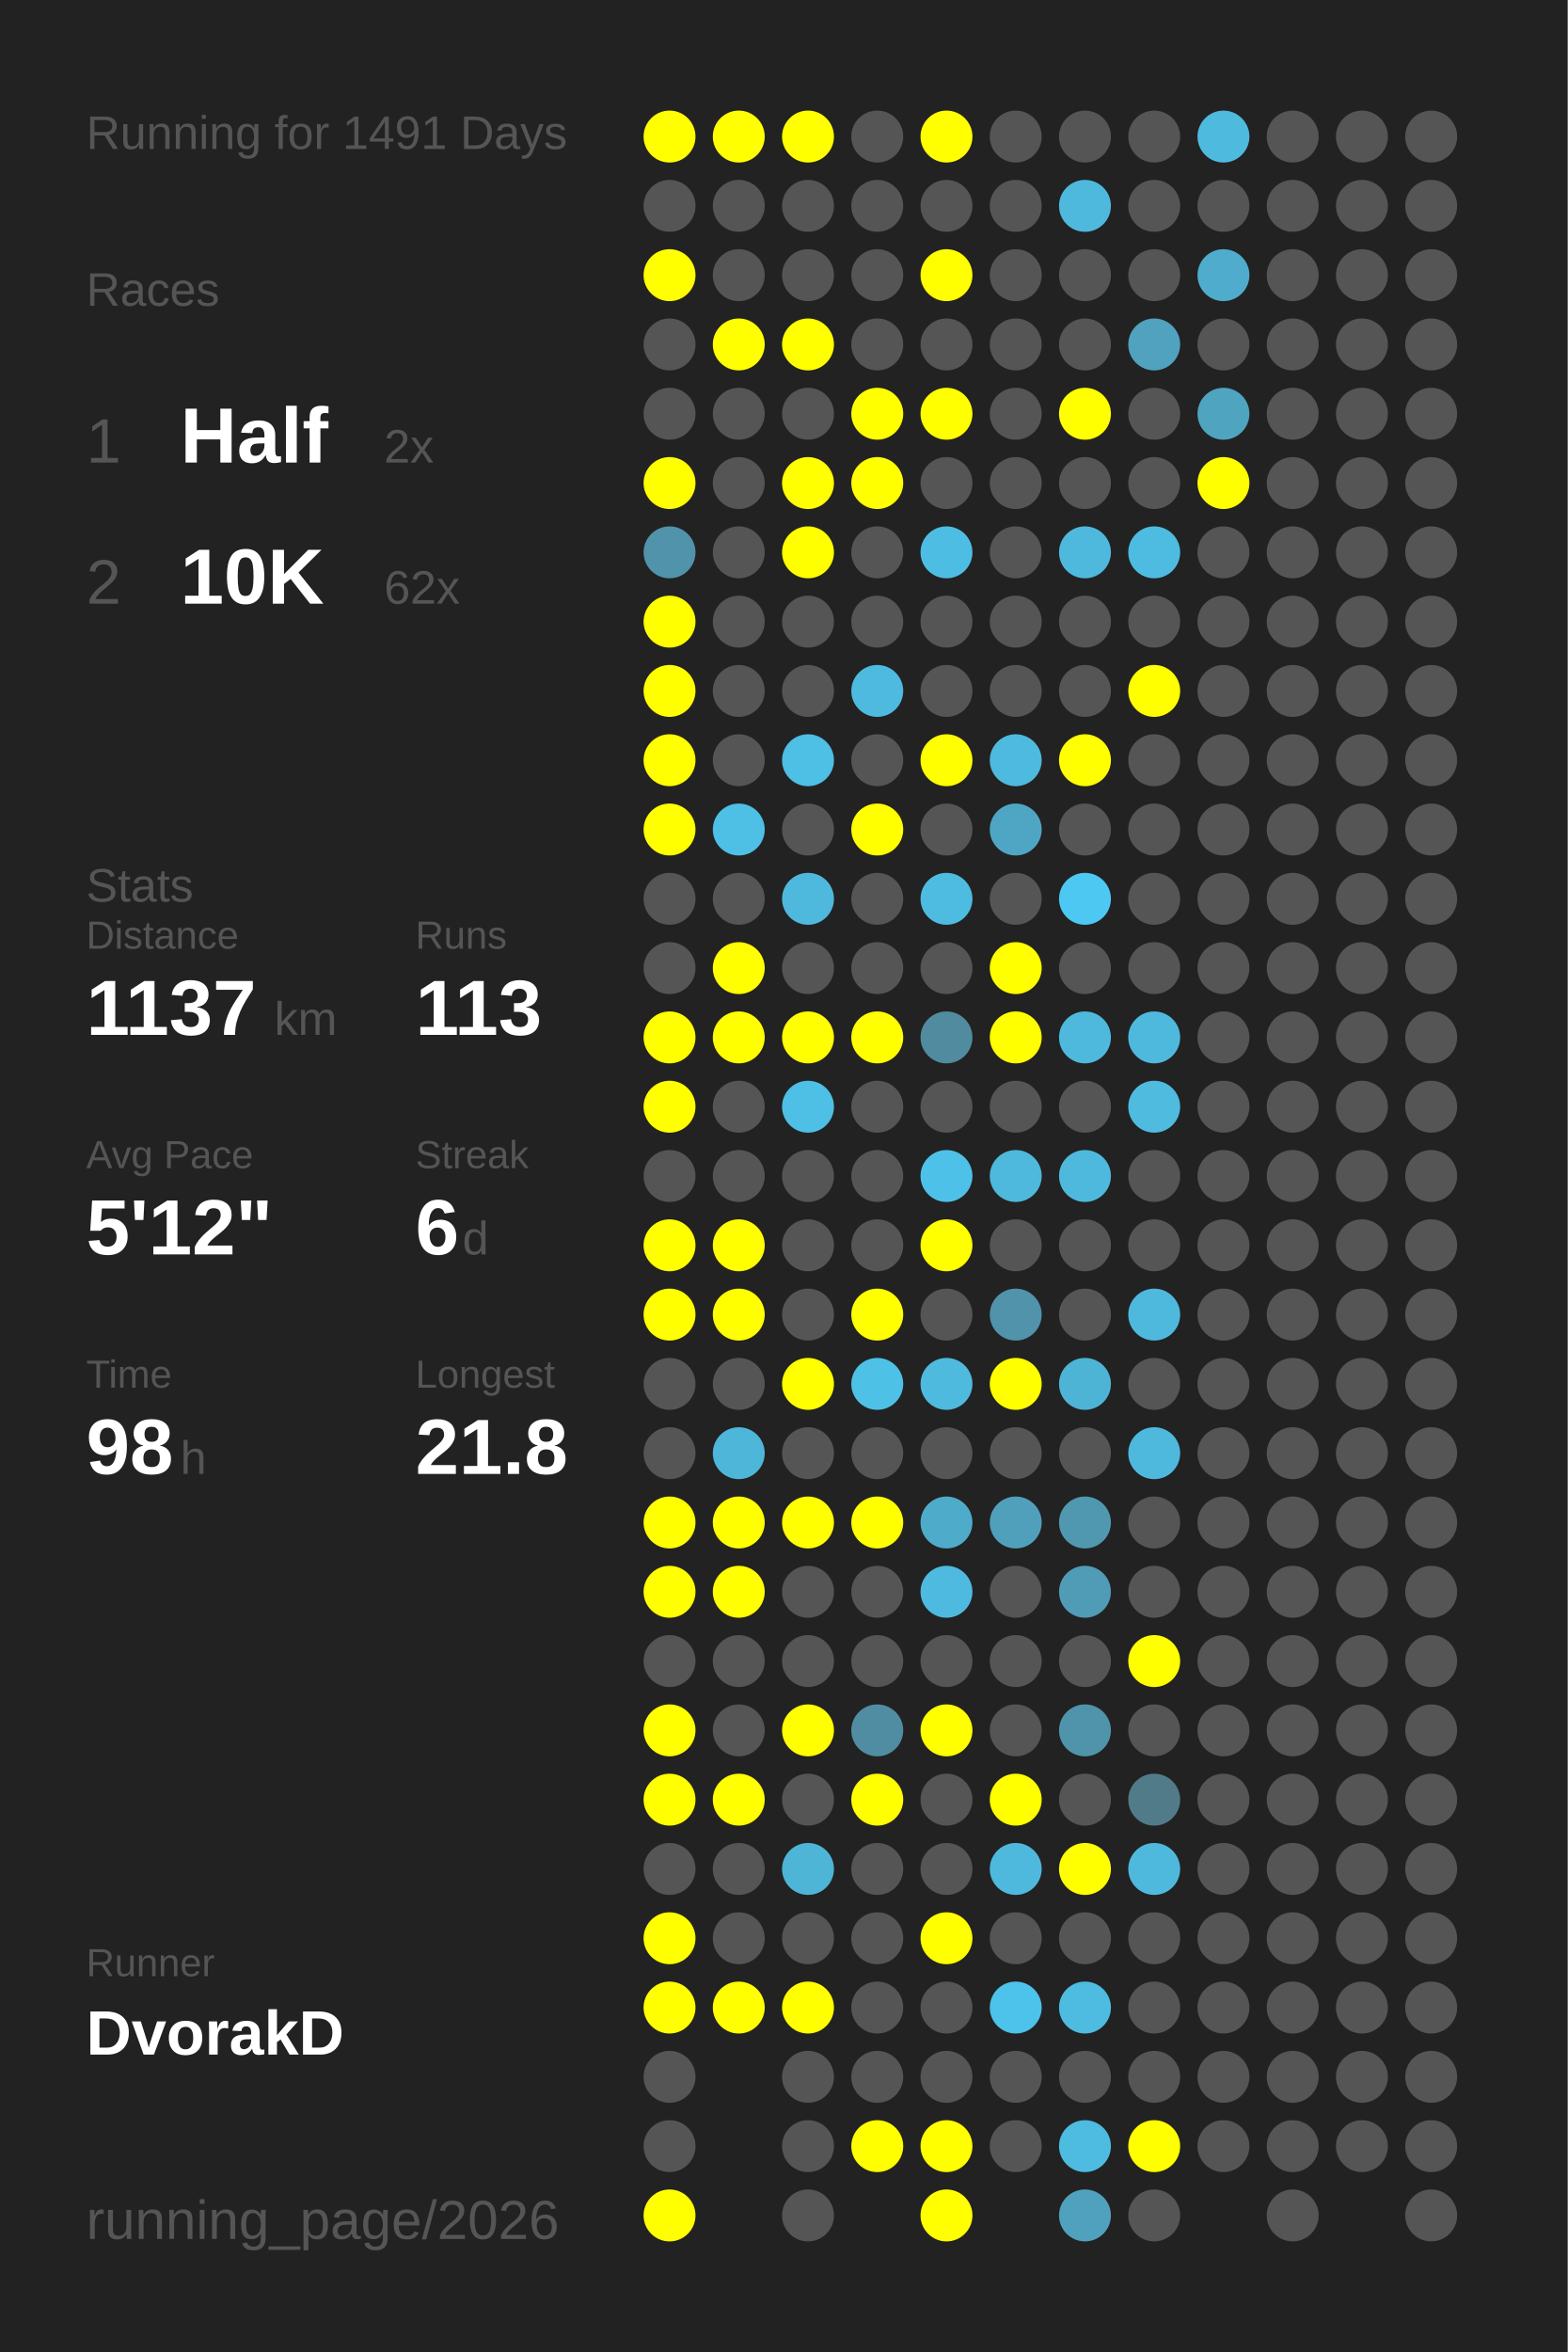
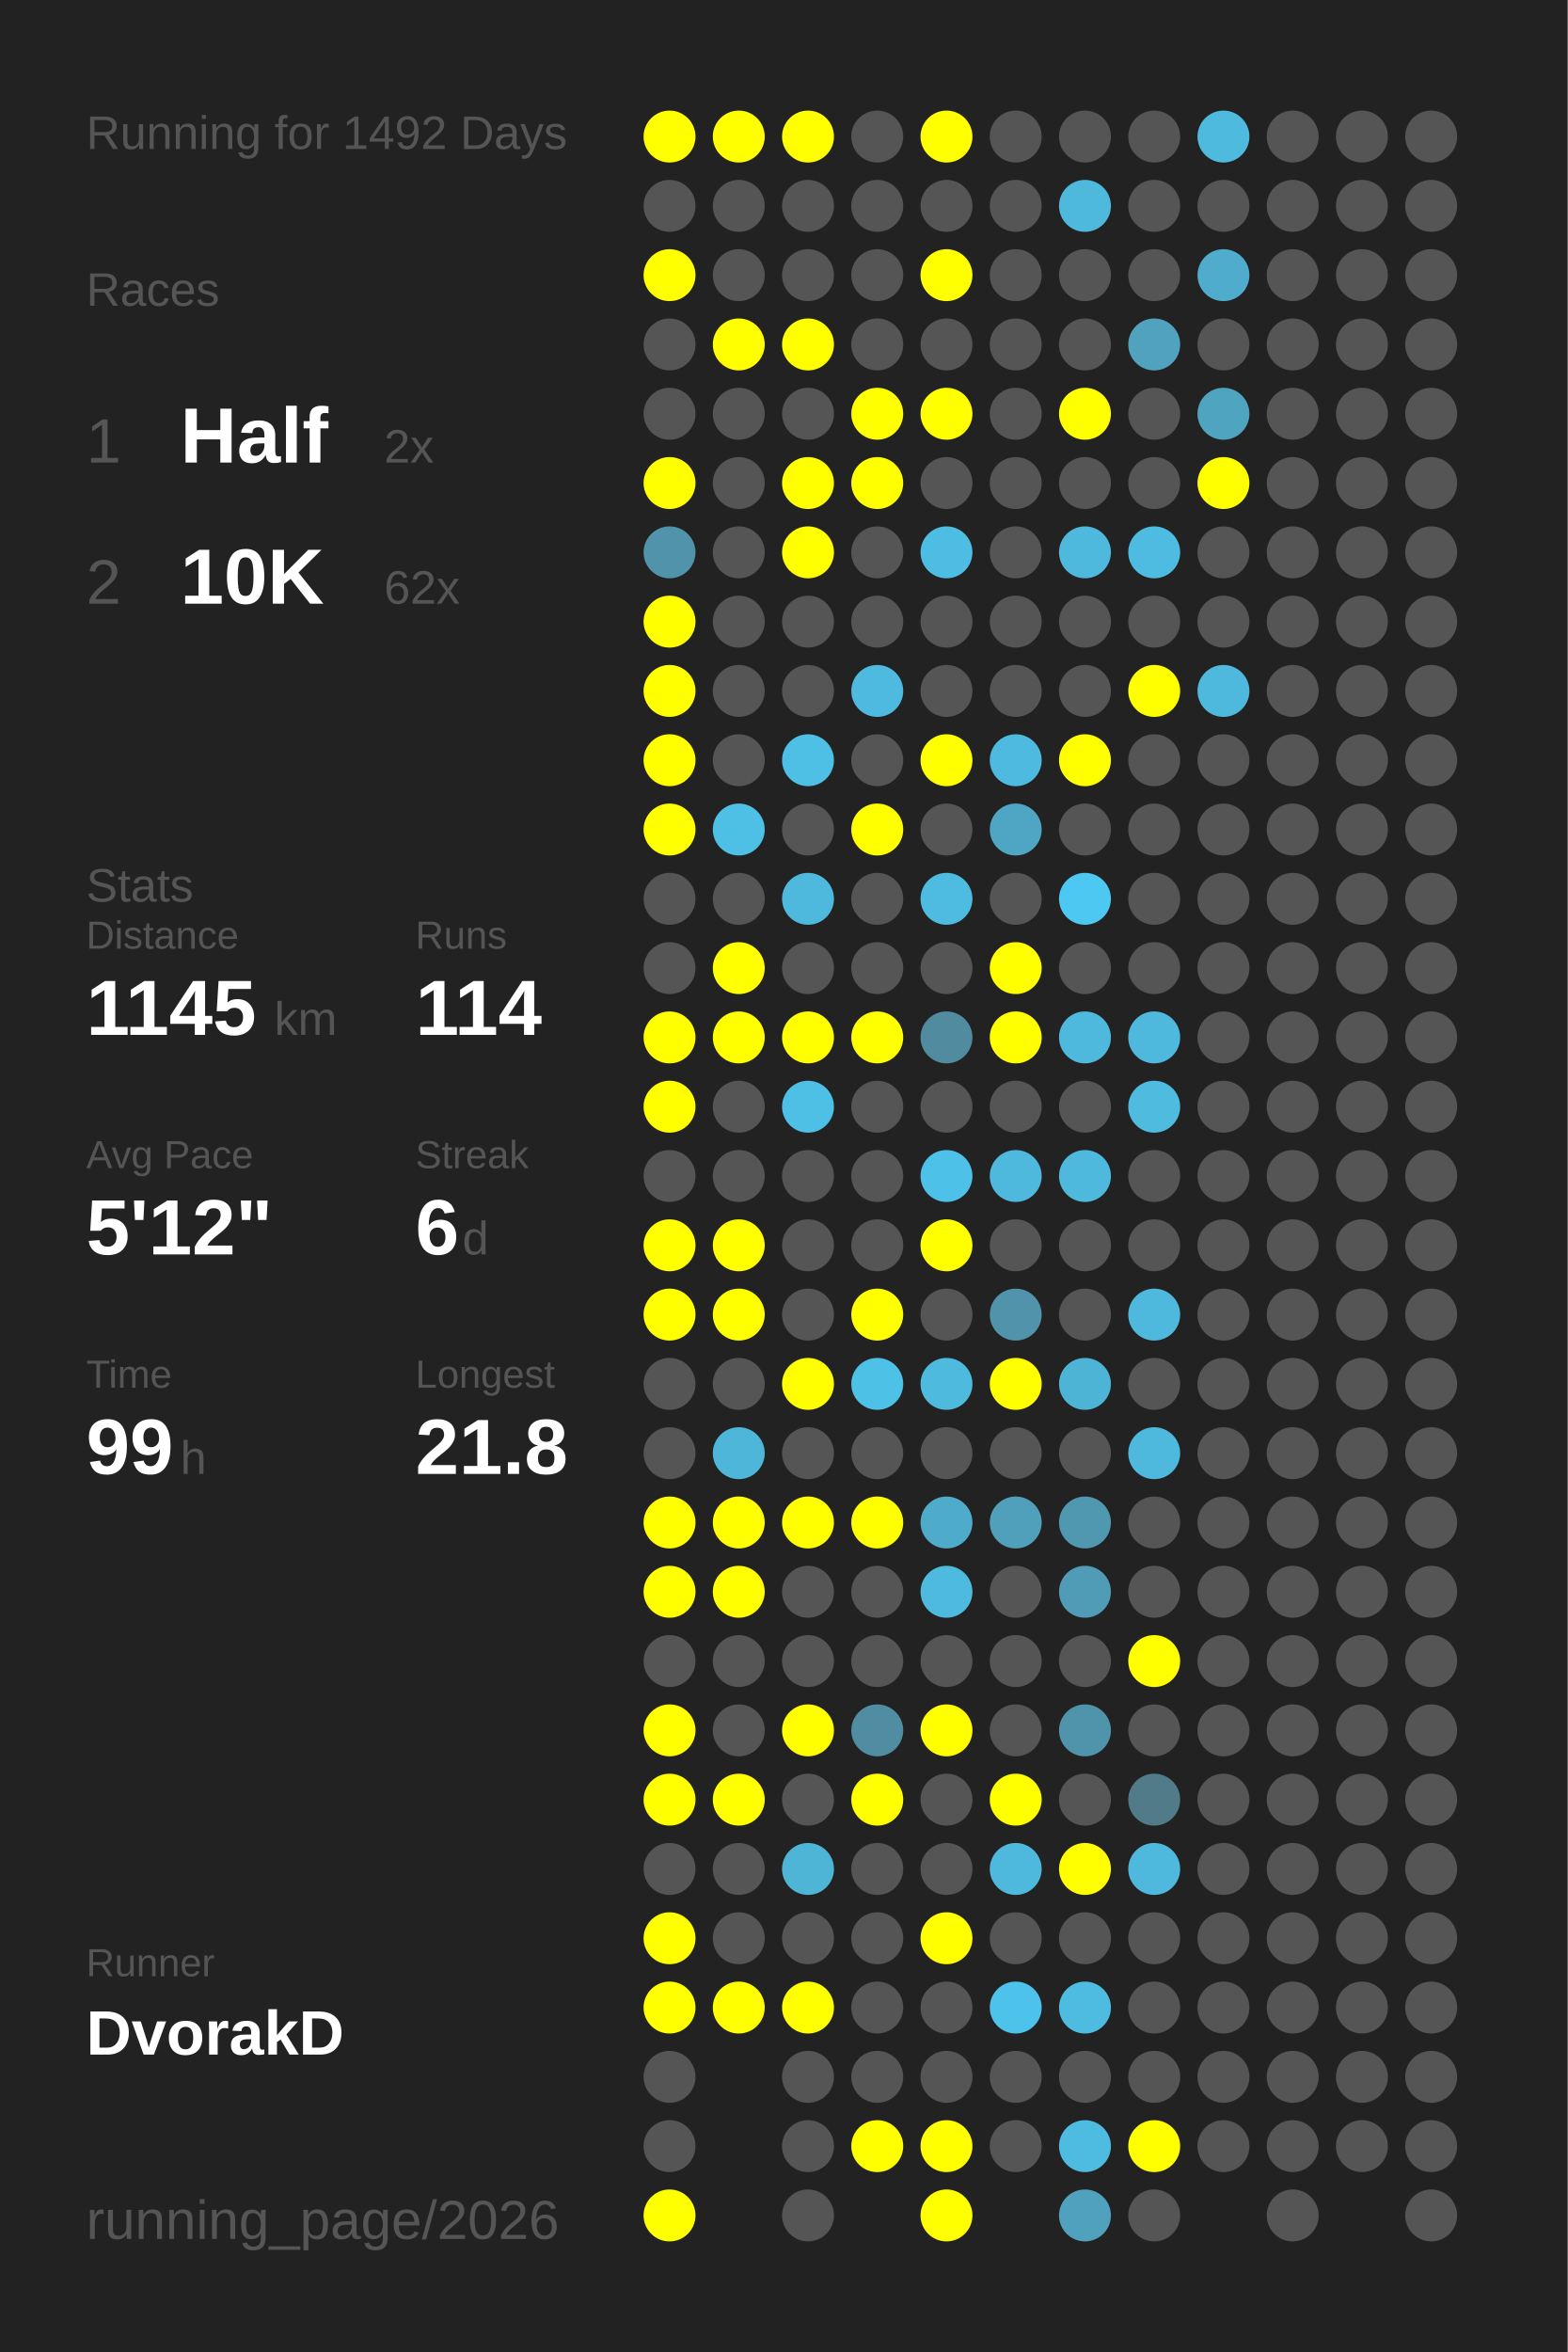
<svg xmlns="http://www.w3.org/2000/svg" baseProfile="full" height="300mm" version="1.1" viewBox="0,0,200,300" width="200mm">
  <defs />
  <rect fill="#222222" height="300" width="200" x="0" y="0" />
-   <text fill="#555555" style="font-size:6px; font-family:Arial;" x="11" y="19">Running for 1491 Days</text>
+   <text fill="#555555" style="font-size:6px; font-family:Arial;" x="11" y="19">Running for 1492 Days</text>
  <text fill="#555555" style="font-size:6px; font-family:Arial;" x="11" y="39">Races</text>
  <text fill="#555555" style="font-size:8px; font-family:Arial;" x="11" y="59">1</text>
  <text fill="#FFFFFF" style="font-size:10px; font-family:Arial; font-weight:bold;" x="23" y="59">Half</text>
  <text fill="#555555" style="font-size:6px; font-family:Arial;" x="49" y="59">2x</text>
  <text fill="#555555" style="font-size:8px; font-family:Arial;" x="11" y="77">2</text>
  <text fill="#FFFFFF" style="font-size:10px; font-family:Arial; font-weight:bold;" x="23" y="77">10K</text>
  <text fill="#555555" style="font-size:6px; font-family:Arial;" x="49" y="77">62x</text>
  <text fill="#555555" style="font-size:6px; font-family:Arial;" x="11" y="115">Stats</text>
  <text fill="#555555" style="font-size:5px; font-family:Arial;" x="11" y="121">Distance</text>
-   <text fill="#FFFFFF" style="font-size:10px; font-family:Arial; font-weight:bold;" x="11" y="132">1137</text>
+   <text fill="#FFFFFF" style="font-size:10px; font-family:Arial; font-weight:bold;" x="11" y="132">1145</text>
  <text fill="#555555" style="font-size:6px; font-family:Arial;" x="35" y="132">km</text>
  <text fill="#555555" style="font-size:5px; font-family:Arial;" x="53" y="121">Runs</text>
-   <text fill="#FFFFFF" style="font-size:10px; font-family:Arial; font-weight:bold;" x="53" y="132">113</text>
+   <text fill="#FFFFFF" style="font-size:10px; font-family:Arial; font-weight:bold;" x="53" y="132">114</text>
  <text fill="#555555" style="font-size:5px; font-family:Arial;" x="11" y="149">Avg Pace</text>
  <text fill="#FFFFFF" style="font-size:10px; font-family:Arial; font-weight:bold;" x="11" y="160">5'12"</text>
  <text fill="#555555" style="font-size:5px; font-family:Arial;" x="53" y="149">Streak</text>
  <text fill="#FFFFFF" style="font-size:10px; font-family:Arial; font-weight:bold;" x="53" y="160">6</text>
  <text fill="#555555" style="font-size:6px; font-family:Arial;" x="59" y="160">d</text>
  <text fill="#555555" style="font-size:5px; font-family:Arial;" x="11" y="177">Time</text>
-   <text fill="#FFFFFF" style="font-size:10px; font-family:Arial; font-weight:bold;" x="11" y="188">98</text>
+   <text fill="#FFFFFF" style="font-size:10px; font-family:Arial; font-weight:bold;" x="11" y="188">99</text>
  <text fill="#555555" style="font-size:6px; font-family:Arial;" x="23" y="188">h</text>
  <text fill="#555555" style="font-size:5px; font-family:Arial;" x="53" y="177">Longest</text>
  <text fill="#FFFFFF" style="font-size:10px; font-family:Arial; font-weight:bold;" x="53" y="188">21.8</text>
  <text fill="#555555" style="font-size:5px; font-family:Arial;" x="11" y="252.065">Runner</text>
  <text fill="#FFFFFF" style="font-size:8px; font-family:Arial; font-weight:bold;" x="11" y="262.065">DvorakD</text>
  <text fill="#555555" style="font-size:7px; font-family:Arial;" x="11" y="285.581">running_page/2026</text>
  <circle cx="85.417" cy="17.419" fill="#FFFF00" r="3.312" />
  <circle cx="85.417" cy="26.258" fill="#555555" r="3.312" />
  <circle cx="85.417" cy="35.097" fill="#FFFF00" r="3.312" />
  <circle cx="85.417" cy="43.935" fill="#555555" r="3.312" />
  <circle cx="85.417" cy="52.774" fill="#555555" r="3.312" />
  <circle cx="85.417" cy="61.613" fill="#FFFF00" r="3.312" />
  <circle cx="85.417" cy="70.452" fill="#5093aa" r="3.312" />
  <circle cx="85.417" cy="79.29" fill="#FFFF00" r="3.312" />
  <circle cx="85.417" cy="88.129" fill="#FFFF00" r="3.312" />
  <circle cx="85.417" cy="96.968" fill="#FFFF00" r="3.312" />
  <circle cx="85.417" cy="105.806" fill="#FFFF00" r="3.312" />
  <circle cx="85.417" cy="114.645" fill="#555555" r="3.312" />
  <circle cx="85.417" cy="123.484" fill="#555555" r="3.312" />
  <circle cx="85.417" cy="132.323" fill="#FFFF00" r="3.312" />
  <circle cx="85.417" cy="141.161" fill="#FFFF00" r="3.312" />
  <circle cx="85.417" cy="150" fill="#555555" r="3.312" />
  <circle cx="85.417" cy="158.839" fill="#FFFF00" r="3.312" />
  <circle cx="85.417" cy="167.677" fill="#FFFF00" r="3.312" />
  <circle cx="85.417" cy="176.516" fill="#555555" r="3.312" />
  <circle cx="85.417" cy="185.355" fill="#555555" r="3.312" />
  <circle cx="85.417" cy="194.194" fill="#FFFF00" r="3.312" />
  <circle cx="85.417" cy="203.032" fill="#FFFF00" r="3.312" />
  <circle cx="85.417" cy="211.871" fill="#555555" r="3.312" />
  <circle cx="85.417" cy="220.71" fill="#FFFF00" r="3.312" />
  <circle cx="85.417" cy="229.548" fill="#FFFF00" r="3.312" />
  <circle cx="85.417" cy="238.387" fill="#555555" r="3.312" />
  <circle cx="85.417" cy="247.226" fill="#FFFF00" r="3.312" />
  <circle cx="85.417" cy="256.065" fill="#FFFF00" r="3.312" />
  <circle cx="85.417" cy="264.903" fill="#555555" r="3.312" />
  <circle cx="85.417" cy="273.742" fill="#555555" r="3.312" />
  <circle cx="85.417" cy="282.581" fill="#FFFF00" r="3.312" />
  <circle cx="94.25" cy="17.419" fill="#FFFF00" r="3.312" />
  <circle cx="94.25" cy="26.258" fill="#555555" r="3.312" />
  <circle cx="94.25" cy="35.097" fill="#555555" r="3.312" />
  <circle cx="94.25" cy="43.935" fill="#FFFF00" r="3.312" />
  <circle cx="94.25" cy="52.774" fill="#555555" r="3.312" />
  <circle cx="94.25" cy="61.613" fill="#555555" r="3.312" />
  <circle cx="94.25" cy="70.452" fill="#555555" r="3.312" />
  <circle cx="94.25" cy="79.29" fill="#555555" r="3.312" />
  <circle cx="94.25" cy="88.129" fill="#555555" r="3.312" />
  <circle cx="94.25" cy="96.968" fill="#555555" r="3.312" />
  <circle cx="94.25" cy="105.806" fill="#4ebfe5" r="3.312" />
  <circle cx="94.25" cy="114.645" fill="#555555" r="3.312" />
  <circle cx="94.25" cy="123.484" fill="#FFFF00" r="3.312" />
  <circle cx="94.25" cy="132.323" fill="#FFFF00" r="3.312" />
  <circle cx="94.25" cy="141.161" fill="#555555" r="3.312" />
  <circle cx="94.25" cy="150" fill="#555555" r="3.312" />
  <circle cx="94.25" cy="158.839" fill="#FFFF00" r="3.312" />
  <circle cx="94.25" cy="167.677" fill="#FFFF00" r="3.312" />
  <circle cx="94.25" cy="176.516" fill="#555555" r="3.312" />
  <circle cx="94.25" cy="185.355" fill="#4eb6d9" r="3.312" />
  <circle cx="94.25" cy="194.194" fill="#FFFF00" r="3.312" />
  <circle cx="94.25" cy="203.032" fill="#FFFF00" r="3.312" />
  <circle cx="94.25" cy="211.871" fill="#555555" r="3.312" />
  <circle cx="94.25" cy="220.71" fill="#555555" r="3.312" />
  <circle cx="94.25" cy="229.548" fill="#FFFF00" r="3.312" />
  <circle cx="94.25" cy="238.387" fill="#555555" r="3.312" />
  <circle cx="94.25" cy="247.226" fill="#555555" r="3.312" />
  <circle cx="94.25" cy="256.065" fill="#FFFF00" r="3.312" />
  <circle cx="103.083" cy="17.419" fill="#FFFF00" r="3.312" />
  <circle cx="103.083" cy="26.258" fill="#555555" r="3.312" />
  <circle cx="103.083" cy="35.097" fill="#555555" r="3.312" />
  <circle cx="103.083" cy="43.935" fill="#FFFF00" r="3.312" />
  <circle cx="103.083" cy="52.774" fill="#555555" r="3.312" />
  <circle cx="103.083" cy="61.613" fill="#FFFF00" r="3.312" />
  <circle cx="103.083" cy="70.452" fill="#FFFF00" r="3.312" />
  <circle cx="103.083" cy="79.29" fill="#555555" r="3.312" />
  <circle cx="103.083" cy="88.129" fill="#555555" r="3.312" />
  <circle cx="103.083" cy="96.968" fill="#4ebfe5" r="3.312" />
  <circle cx="103.083" cy="105.806" fill="#555555" r="3.312" />
  <circle cx="103.083" cy="114.645" fill="#4eb9dd" r="3.312" />
  <circle cx="103.083" cy="123.484" fill="#555555" r="3.312" />
  <circle cx="103.083" cy="132.323" fill="#FFFF00" r="3.312" />
  <circle cx="103.083" cy="141.161" fill="#4ebfe5" r="3.312" />
  <circle cx="103.083" cy="150" fill="#555555" r="3.312" />
  <circle cx="103.083" cy="158.839" fill="#555555" r="3.312" />
  <circle cx="103.083" cy="167.677" fill="#555555" r="3.312" />
  <circle cx="103.083" cy="176.516" fill="#FFFF00" r="3.312" />
  <circle cx="103.083" cy="185.355" fill="#555555" r="3.312" />
  <circle cx="103.083" cy="194.194" fill="#FFFF00" r="3.312" />
  <circle cx="103.083" cy="203.032" fill="#555555" r="3.312" />
  <circle cx="103.083" cy="211.871" fill="#555555" r="3.312" />
  <circle cx="103.083" cy="220.71" fill="#FFFF00" r="3.312" />
  <circle cx="103.083" cy="229.548" fill="#555555" r="3.312" />
  <circle cx="103.083" cy="238.387" fill="#4eb5d7" r="3.312" />
  <circle cx="103.083" cy="247.226" fill="#555555" r="3.312" />
  <circle cx="103.083" cy="256.065" fill="#FFFF00" r="3.312" />
  <circle cx="103.083" cy="264.903" fill="#555555" r="3.312" />
  <circle cx="103.083" cy="273.742" fill="#555555" r="3.312" />
  <circle cx="103.083" cy="282.581" fill="#555555" r="3.312" />
  <circle cx="111.917" cy="17.419" fill="#555555" r="3.312" />
  <circle cx="111.917" cy="26.258" fill="#555555" r="3.312" />
  <circle cx="111.917" cy="35.097" fill="#555555" r="3.312" />
  <circle cx="111.917" cy="43.935" fill="#555555" r="3.312" />
  <circle cx="111.917" cy="52.774" fill="#FFFF00" r="3.312" />
  <circle cx="111.917" cy="61.613" fill="#FFFF00" r="3.312" />
  <circle cx="111.917" cy="70.452" fill="#555555" r="3.312" />
  <circle cx="111.917" cy="79.29" fill="#555555" r="3.312" />
  <circle cx="111.917" cy="88.129" fill="#4ebadf" r="3.312" />
  <circle cx="111.917" cy="96.968" fill="#555555" r="3.312" />
  <circle cx="111.917" cy="105.806" fill="#FFFF00" r="3.312" />
  <circle cx="111.917" cy="114.645" fill="#555555" r="3.312" />
  <circle cx="111.917" cy="123.484" fill="#555555" r="3.312" />
  <circle cx="111.917" cy="132.323" fill="#FFFF00" r="3.312" />
  <circle cx="111.917" cy="141.161" fill="#555555" r="3.312" />
  <circle cx="111.917" cy="150" fill="#555555" r="3.312" />
  <circle cx="111.917" cy="158.839" fill="#555555" r="3.312" />
  <circle cx="111.917" cy="167.677" fill="#FFFF00" r="3.312" />
  <circle cx="111.917" cy="176.516" fill="#4ec1e7" r="3.312" />
  <circle cx="111.917" cy="185.355" fill="#555555" r="3.312" />
  <circle cx="111.917" cy="194.194" fill="#FFFF00" r="3.312" />
  <circle cx="111.917" cy="203.032" fill="#555555" r="3.312" />
  <circle cx="111.917" cy="211.871" fill="#555555" r="3.312" />
  <circle cx="111.917" cy="220.71" fill="#518da2" r="3.312" />
  <circle cx="111.917" cy="229.548" fill="#FFFF00" r="3.312" />
  <circle cx="111.917" cy="238.387" fill="#555555" r="3.312" />
  <circle cx="111.917" cy="247.226" fill="#555555" r="3.312" />
  <circle cx="111.917" cy="256.065" fill="#555555" r="3.312" />
  <circle cx="111.917" cy="264.903" fill="#555555" r="3.312" />
  <circle cx="111.917" cy="273.742" fill="#FFFF00" r="3.312" />
  <circle cx="120.75" cy="17.419" fill="#FFFF00" r="3.312" />
  <circle cx="120.75" cy="26.258" fill="#555555" r="3.312" />
  <circle cx="120.75" cy="35.097" fill="#FFFF00" r="3.312" />
  <circle cx="120.75" cy="43.935" fill="#555555" r="3.312" />
  <circle cx="120.75" cy="52.774" fill="#FFFF00" r="3.312" />
  <circle cx="120.75" cy="61.613" fill="#555555" r="3.312" />
  <circle cx="120.75" cy="70.452" fill="#4ebde3" r="3.312" />
  <circle cx="120.75" cy="79.29" fill="#555555" r="3.312" />
  <circle cx="120.75" cy="88.129" fill="#555555" r="3.312" />
  <circle cx="120.75" cy="96.968" fill="#FFFF00" r="3.312" />
  <circle cx="120.75" cy="105.806" fill="#555555" r="3.312" />
  <circle cx="120.75" cy="114.645" fill="#4ebce1" r="3.312" />
  <circle cx="120.75" cy="123.484" fill="#555555" r="3.312" />
  <circle cx="120.75" cy="132.323" fill="#518b9f" r="3.312" />
  <circle cx="120.75" cy="141.161" fill="#555555" r="3.312" />
  <circle cx="120.75" cy="150" fill="#4ec1e9" r="3.312" />
  <circle cx="120.75" cy="158.839" fill="#FFFF00" r="3.312" />
  <circle cx="120.75" cy="167.677" fill="#555555" r="3.312" />
  <circle cx="120.75" cy="176.516" fill="#4ebade" r="3.312" />
  <circle cx="120.75" cy="185.355" fill="#555555" r="3.312" />
  <circle cx="120.75" cy="194.194" fill="#4fabca" r="3.312" />
  <circle cx="120.75" cy="203.032" fill="#4ebadf" r="3.312" />
  <circle cx="120.75" cy="211.871" fill="#555555" r="3.312" />
  <circle cx="120.75" cy="220.71" fill="#FFFF00" r="3.312" />
  <circle cx="120.75" cy="229.548" fill="#555555" r="3.312" />
  <circle cx="120.75" cy="238.387" fill="#555555" r="3.312" />
  <circle cx="120.75" cy="247.226" fill="#FFFF00" r="3.312" />
  <circle cx="120.75" cy="256.065" fill="#555555" r="3.312" />
  <circle cx="120.75" cy="264.903" fill="#555555" r="3.312" />
  <circle cx="120.75" cy="273.742" fill="#FFFF00" r="3.312" />
  <circle cx="120.75" cy="282.581" fill="#FFFF00" r="3.312" />
  <circle cx="129.583" cy="17.419" fill="#555555" r="3.312" />
  <circle cx="129.583" cy="26.258" fill="#555555" r="3.312" />
  <circle cx="129.583" cy="35.097" fill="#555555" r="3.312" />
  <circle cx="129.583" cy="43.935" fill="#555555" r="3.312" />
  <circle cx="129.583" cy="52.774" fill="#555555" r="3.312" />
  <circle cx="129.583" cy="61.613" fill="#555555" r="3.312" />
  <circle cx="129.583" cy="70.452" fill="#555555" r="3.312" />
  <circle cx="129.583" cy="79.29" fill="#555555" r="3.312" />
  <circle cx="129.583" cy="88.129" fill="#555555" r="3.312" />
  <circle cx="129.583" cy="96.968" fill="#4ebadf" r="3.312" />
  <circle cx="129.583" cy="105.806" fill="#4fa6c4" r="3.312" />
  <circle cx="129.583" cy="114.645" fill="#555555" r="3.312" />
  <circle cx="129.583" cy="123.484" fill="#FFFF00" r="3.312" />
  <circle cx="129.583" cy="132.323" fill="#FFFF00" r="3.312" />
  <circle cx="129.583" cy="141.161" fill="#555555" r="3.312" />
  <circle cx="129.583" cy="150" fill="#4eb9dd" r="3.312" />
  <circle cx="129.583" cy="158.839" fill="#555555" r="3.312" />
  <circle cx="129.583" cy="167.677" fill="#5093aa" r="3.312" />
  <circle cx="129.583" cy="176.516" fill="#FFFF00" r="3.312" />
  <circle cx="129.583" cy="185.355" fill="#555555" r="3.312" />
  <circle cx="129.583" cy="194.194" fill="#50a0bb" r="3.312" />
  <circle cx="129.583" cy="203.032" fill="#555555" r="3.312" />
  <circle cx="129.583" cy="211.871" fill="#555555" r="3.312" />
  <circle cx="129.583" cy="220.71" fill="#555555" r="3.312" />
  <circle cx="129.583" cy="229.548" fill="#FFFF00" r="3.312" />
  <circle cx="129.583" cy="238.387" fill="#4eb9dd" r="3.312" />
  <circle cx="129.583" cy="247.226" fill="#555555" r="3.312" />
  <circle cx="129.583" cy="256.065" fill="#4dc2ea" r="3.312" />
  <circle cx="129.583" cy="264.903" fill="#555555" r="3.312" />
  <circle cx="129.583" cy="273.742" fill="#555555" r="3.312" />
  <circle cx="138.417" cy="17.419" fill="#555555" r="3.312" />
  <circle cx="138.417" cy="26.258" fill="#4eb9dd" r="3.312" />
  <circle cx="138.417" cy="35.097" fill="#555555" r="3.312" />
  <circle cx="138.417" cy="43.935" fill="#555555" r="3.312" />
  <circle cx="138.417" cy="52.774" fill="#FFFF00" r="3.312" />
  <circle cx="138.417" cy="61.613" fill="#555555" r="3.312" />
  <circle cx="138.417" cy="70.452" fill="#4eb9dd" r="3.312" />
  <circle cx="138.417" cy="79.29" fill="#555555" r="3.312" />
  <circle cx="138.417" cy="88.129" fill="#555555" r="3.312" />
  <circle cx="138.417" cy="96.968" fill="#FFFF00" r="3.312" />
  <circle cx="138.417" cy="105.806" fill="#555555" r="3.312" />
  <circle cx="138.417" cy="114.645" fill="#4dc8f2" r="3.312" />
  <circle cx="138.417" cy="123.484" fill="#555555" r="3.312" />
  <circle cx="138.417" cy="132.323" fill="#4eb9dd" r="3.312" />
  <circle cx="138.417" cy="141.161" fill="#555555" r="3.312" />
  <circle cx="138.417" cy="150" fill="#4eb9dd" r="3.312" />
  <circle cx="138.417" cy="158.839" fill="#555555" r="3.312" />
  <circle cx="138.417" cy="167.677" fill="#555555" r="3.312" />
  <circle cx="138.417" cy="176.516" fill="#4eb4d6" r="3.312" />
  <circle cx="138.417" cy="185.355" fill="#555555" r="3.312" />
  <circle cx="138.417" cy="194.194" fill="#5098b0" r="3.312" />
  <circle cx="138.417" cy="203.032" fill="#509bb5" r="3.312" />
  <circle cx="138.417" cy="211.871" fill="#555555" r="3.312" />
  <circle cx="138.417" cy="220.71" fill="#5094ab" r="3.312" />
  <circle cx="138.417" cy="229.548" fill="#555555" r="3.312" />
  <circle cx="138.417" cy="238.387" fill="#FFFF00" r="3.312" />
  <circle cx="138.417" cy="247.226" fill="#555555" r="3.312" />
  <circle cx="138.417" cy="256.065" fill="#4ebbe0" r="3.312" />
  <circle cx="138.417" cy="264.903" fill="#555555" r="3.312" />
  <circle cx="138.417" cy="273.742" fill="#4ebbe0" r="3.312" />
  <circle cx="138.417" cy="282.581" fill="#50a1bd" r="3.312" />
  <circle cx="147.25" cy="17.419" fill="#555555" r="3.312" />
  <circle cx="147.25" cy="26.258" fill="#555555" r="3.312" />
  <circle cx="147.25" cy="35.097" fill="#555555" r="3.312" />
  <circle cx="147.25" cy="43.935" fill="#50a2be" r="3.312" />
  <circle cx="147.25" cy="52.774" fill="#555555" r="3.312" />
  <circle cx="147.25" cy="61.613" fill="#555555" r="3.312" />
  <circle cx="147.25" cy="70.452" fill="#4ebce1" r="3.312" />
  <circle cx="147.25" cy="79.29" fill="#555555" r="3.312" />
  <circle cx="147.25" cy="88.129" fill="#FFFF00" r="3.312" />
  <circle cx="147.25" cy="96.968" fill="#555555" r="3.312" />
  <circle cx="147.25" cy="105.806" fill="#555555" r="3.312" />
  <circle cx="147.25" cy="114.645" fill="#555555" r="3.312" />
  <circle cx="147.25" cy="123.484" fill="#555555" r="3.312" />
  <circle cx="147.25" cy="132.323" fill="#4eb9dd" r="3.312" />
  <circle cx="147.25" cy="141.161" fill="#4ebbdf" r="3.312" />
  <circle cx="147.25" cy="150" fill="#555555" r="3.312" />
  <circle cx="147.25" cy="158.839" fill="#555555" r="3.312" />
  <circle cx="147.25" cy="167.677" fill="#4eb9dd" r="3.312" />
  <circle cx="147.25" cy="176.516" fill="#555555" r="3.312" />
  <circle cx="147.25" cy="185.355" fill="#4eb9dd" r="3.312" />
  <circle cx="147.25" cy="194.194" fill="#555555" r="3.312" />
  <circle cx="147.25" cy="203.032" fill="#555555" r="3.312" />
  <circle cx="147.25" cy="211.871" fill="#FFFF00" r="3.312" />
  <circle cx="147.25" cy="220.71" fill="#555555" r="3.312" />
  <circle cx="147.25" cy="229.548" fill="#527b89" r="3.312" />
  <circle cx="147.25" cy="238.387" fill="#4eb9dd" r="3.312" />
  <circle cx="147.25" cy="247.226" fill="#555555" r="3.312" />
  <circle cx="147.25" cy="256.065" fill="#555555" r="3.312" />
  <circle cx="147.25" cy="264.903" fill="#555555" r="3.312" />
  <circle cx="147.25" cy="273.742" fill="#FFFF00" r="3.312" />
  <circle cx="147.25" cy="282.581" fill="#555555" r="3.312" />
  <circle cx="156.083" cy="17.419" fill="#4ebade" r="3.312" />
  <circle cx="156.083" cy="26.258" fill="#555555" r="3.312" />
  <circle cx="156.083" cy="35.097" fill="#4faccc" r="3.312" />
  <circle cx="156.083" cy="43.935" fill="#555555" r="3.312" />
  <circle cx="156.083" cy="52.774" fill="#4fa4c0" r="3.312" />
  <circle cx="156.083" cy="61.613" fill="#FFFF00" r="3.312" />
  <circle cx="156.083" cy="70.452" fill="#555555" r="3.312" />
  <circle cx="156.083" cy="79.29" fill="#555555" r="3.312" />
-   <circle cx="156.083" cy="88.129" fill="#555555" r="3.312" />
+   <circle cx="156.083" cy="88.129" fill="#4eb9dd" r="3.312" />
  <circle cx="156.083" cy="96.968" fill="#555555" r="3.312" />
  <circle cx="156.083" cy="105.806" fill="#555555" r="3.312" />
  <circle cx="156.083" cy="114.645" fill="#555555" r="3.312" />
  <circle cx="156.083" cy="123.484" fill="#555555" r="3.312" />
  <circle cx="156.083" cy="132.323" fill="#555555" r="3.312" />
  <circle cx="156.083" cy="141.161" fill="#555555" r="3.312" />
  <circle cx="156.083" cy="150" fill="#555555" r="3.312" />
  <circle cx="156.083" cy="158.839" fill="#555555" r="3.312" />
  <circle cx="156.083" cy="167.677" fill="#555555" r="3.312" />
  <circle cx="156.083" cy="176.516" fill="#555555" r="3.312" />
  <circle cx="156.083" cy="185.355" fill="#555555" r="3.312" />
  <circle cx="156.083" cy="194.194" fill="#555555" r="3.312" />
  <circle cx="156.083" cy="203.032" fill="#555555" r="3.312" />
  <circle cx="156.083" cy="211.871" fill="#555555" r="3.312" />
  <circle cx="156.083" cy="220.71" fill="#555555" r="3.312" />
  <circle cx="156.083" cy="229.548" fill="#555555" r="3.312" />
  <circle cx="156.083" cy="238.387" fill="#555555" r="3.312" />
  <circle cx="156.083" cy="247.226" fill="#555555" r="3.312" />
  <circle cx="156.083" cy="256.065" fill="#555555" r="3.312" />
  <circle cx="156.083" cy="264.903" fill="#555555" r="3.312" />
  <circle cx="156.083" cy="273.742" fill="#555555" r="3.312" />
  <circle cx="164.917" cy="17.419" fill="#555555" r="3.312" />
  <circle cx="164.917" cy="26.258" fill="#555555" r="3.312" />
  <circle cx="164.917" cy="35.097" fill="#555555" r="3.312" />
  <circle cx="164.917" cy="43.935" fill="#555555" r="3.312" />
  <circle cx="164.917" cy="52.774" fill="#555555" r="3.312" />
  <circle cx="164.917" cy="61.613" fill="#555555" r="3.312" />
  <circle cx="164.917" cy="70.452" fill="#555555" r="3.312" />
  <circle cx="164.917" cy="79.29" fill="#555555" r="3.312" />
  <circle cx="164.917" cy="88.129" fill="#555555" r="3.312" />
  <circle cx="164.917" cy="96.968" fill="#555555" r="3.312" />
  <circle cx="164.917" cy="105.806" fill="#555555" r="3.312" />
  <circle cx="164.917" cy="114.645" fill="#555555" r="3.312" />
  <circle cx="164.917" cy="123.484" fill="#555555" r="3.312" />
  <circle cx="164.917" cy="132.323" fill="#555555" r="3.312" />
  <circle cx="164.917" cy="141.161" fill="#555555" r="3.312" />
  <circle cx="164.917" cy="150" fill="#555555" r="3.312" />
  <circle cx="164.917" cy="158.839" fill="#555555" r="3.312" />
  <circle cx="164.917" cy="167.677" fill="#555555" r="3.312" />
  <circle cx="164.917" cy="176.516" fill="#555555" r="3.312" />
  <circle cx="164.917" cy="185.355" fill="#555555" r="3.312" />
  <circle cx="164.917" cy="194.194" fill="#555555" r="3.312" />
  <circle cx="164.917" cy="203.032" fill="#555555" r="3.312" />
  <circle cx="164.917" cy="211.871" fill="#555555" r="3.312" />
  <circle cx="164.917" cy="220.71" fill="#555555" r="3.312" />
  <circle cx="164.917" cy="229.548" fill="#555555" r="3.312" />
  <circle cx="164.917" cy="238.387" fill="#555555" r="3.312" />
  <circle cx="164.917" cy="247.226" fill="#555555" r="3.312" />
  <circle cx="164.917" cy="256.065" fill="#555555" r="3.312" />
  <circle cx="164.917" cy="264.903" fill="#555555" r="3.312" />
  <circle cx="164.917" cy="273.742" fill="#555555" r="3.312" />
  <circle cx="164.917" cy="282.581" fill="#555555" r="3.312" />
  <circle cx="173.75" cy="17.419" fill="#555555" r="3.312" />
  <circle cx="173.75" cy="26.258" fill="#555555" r="3.312" />
  <circle cx="173.75" cy="35.097" fill="#555555" r="3.312" />
  <circle cx="173.75" cy="43.935" fill="#555555" r="3.312" />
  <circle cx="173.75" cy="52.774" fill="#555555" r="3.312" />
  <circle cx="173.75" cy="61.613" fill="#555555" r="3.312" />
  <circle cx="173.75" cy="70.452" fill="#555555" r="3.312" />
  <circle cx="173.75" cy="79.29" fill="#555555" r="3.312" />
  <circle cx="173.75" cy="88.129" fill="#555555" r="3.312" />
  <circle cx="173.75" cy="96.968" fill="#555555" r="3.312" />
  <circle cx="173.75" cy="105.806" fill="#555555" r="3.312" />
  <circle cx="173.75" cy="114.645" fill="#555555" r="3.312" />
  <circle cx="173.75" cy="123.484" fill="#555555" r="3.312" />
  <circle cx="173.75" cy="132.323" fill="#555555" r="3.312" />
  <circle cx="173.75" cy="141.161" fill="#555555" r="3.312" />
  <circle cx="173.75" cy="150" fill="#555555" r="3.312" />
  <circle cx="173.75" cy="158.839" fill="#555555" r="3.312" />
  <circle cx="173.75" cy="167.677" fill="#555555" r="3.312" />
  <circle cx="173.75" cy="176.516" fill="#555555" r="3.312" />
  <circle cx="173.75" cy="185.355" fill="#555555" r="3.312" />
  <circle cx="173.75" cy="194.194" fill="#555555" r="3.312" />
  <circle cx="173.75" cy="203.032" fill="#555555" r="3.312" />
  <circle cx="173.75" cy="211.871" fill="#555555" r="3.312" />
  <circle cx="173.75" cy="220.71" fill="#555555" r="3.312" />
  <circle cx="173.75" cy="229.548" fill="#555555" r="3.312" />
  <circle cx="173.75" cy="238.387" fill="#555555" r="3.312" />
  <circle cx="173.75" cy="247.226" fill="#555555" r="3.312" />
  <circle cx="173.75" cy="256.065" fill="#555555" r="3.312" />
  <circle cx="173.75" cy="264.903" fill="#555555" r="3.312" />
  <circle cx="173.75" cy="273.742" fill="#555555" r="3.312" />
  <circle cx="182.583" cy="17.419" fill="#555555" r="3.312" />
  <circle cx="182.583" cy="26.258" fill="#555555" r="3.312" />
  <circle cx="182.583" cy="35.097" fill="#555555" r="3.312" />
  <circle cx="182.583" cy="43.935" fill="#555555" r="3.312" />
  <circle cx="182.583" cy="52.774" fill="#555555" r="3.312" />
  <circle cx="182.583" cy="61.613" fill="#555555" r="3.312" />
  <circle cx="182.583" cy="70.452" fill="#555555" r="3.312" />
  <circle cx="182.583" cy="79.29" fill="#555555" r="3.312" />
  <circle cx="182.583" cy="88.129" fill="#555555" r="3.312" />
  <circle cx="182.583" cy="96.968" fill="#555555" r="3.312" />
  <circle cx="182.583" cy="105.806" fill="#555555" r="3.312" />
  <circle cx="182.583" cy="114.645" fill="#555555" r="3.312" />
  <circle cx="182.583" cy="123.484" fill="#555555" r="3.312" />
  <circle cx="182.583" cy="132.323" fill="#555555" r="3.312" />
  <circle cx="182.583" cy="141.161" fill="#555555" r="3.312" />
  <circle cx="182.583" cy="150" fill="#555555" r="3.312" />
  <circle cx="182.583" cy="158.839" fill="#555555" r="3.312" />
  <circle cx="182.583" cy="167.677" fill="#555555" r="3.312" />
  <circle cx="182.583" cy="176.516" fill="#555555" r="3.312" />
  <circle cx="182.583" cy="185.355" fill="#555555" r="3.312" />
  <circle cx="182.583" cy="194.194" fill="#555555" r="3.312" />
  <circle cx="182.583" cy="203.032" fill="#555555" r="3.312" />
  <circle cx="182.583" cy="211.871" fill="#555555" r="3.312" />
  <circle cx="182.583" cy="220.71" fill="#555555" r="3.312" />
  <circle cx="182.583" cy="229.548" fill="#555555" r="3.312" />
  <circle cx="182.583" cy="238.387" fill="#555555" r="3.312" />
  <circle cx="182.583" cy="247.226" fill="#555555" r="3.312" />
  <circle cx="182.583" cy="256.065" fill="#555555" r="3.312" />
  <circle cx="182.583" cy="264.903" fill="#555555" r="3.312" />
  <circle cx="182.583" cy="273.742" fill="#555555" r="3.312" />
  <circle cx="182.583" cy="282.581" fill="#555555" r="3.312" />
</svg>
